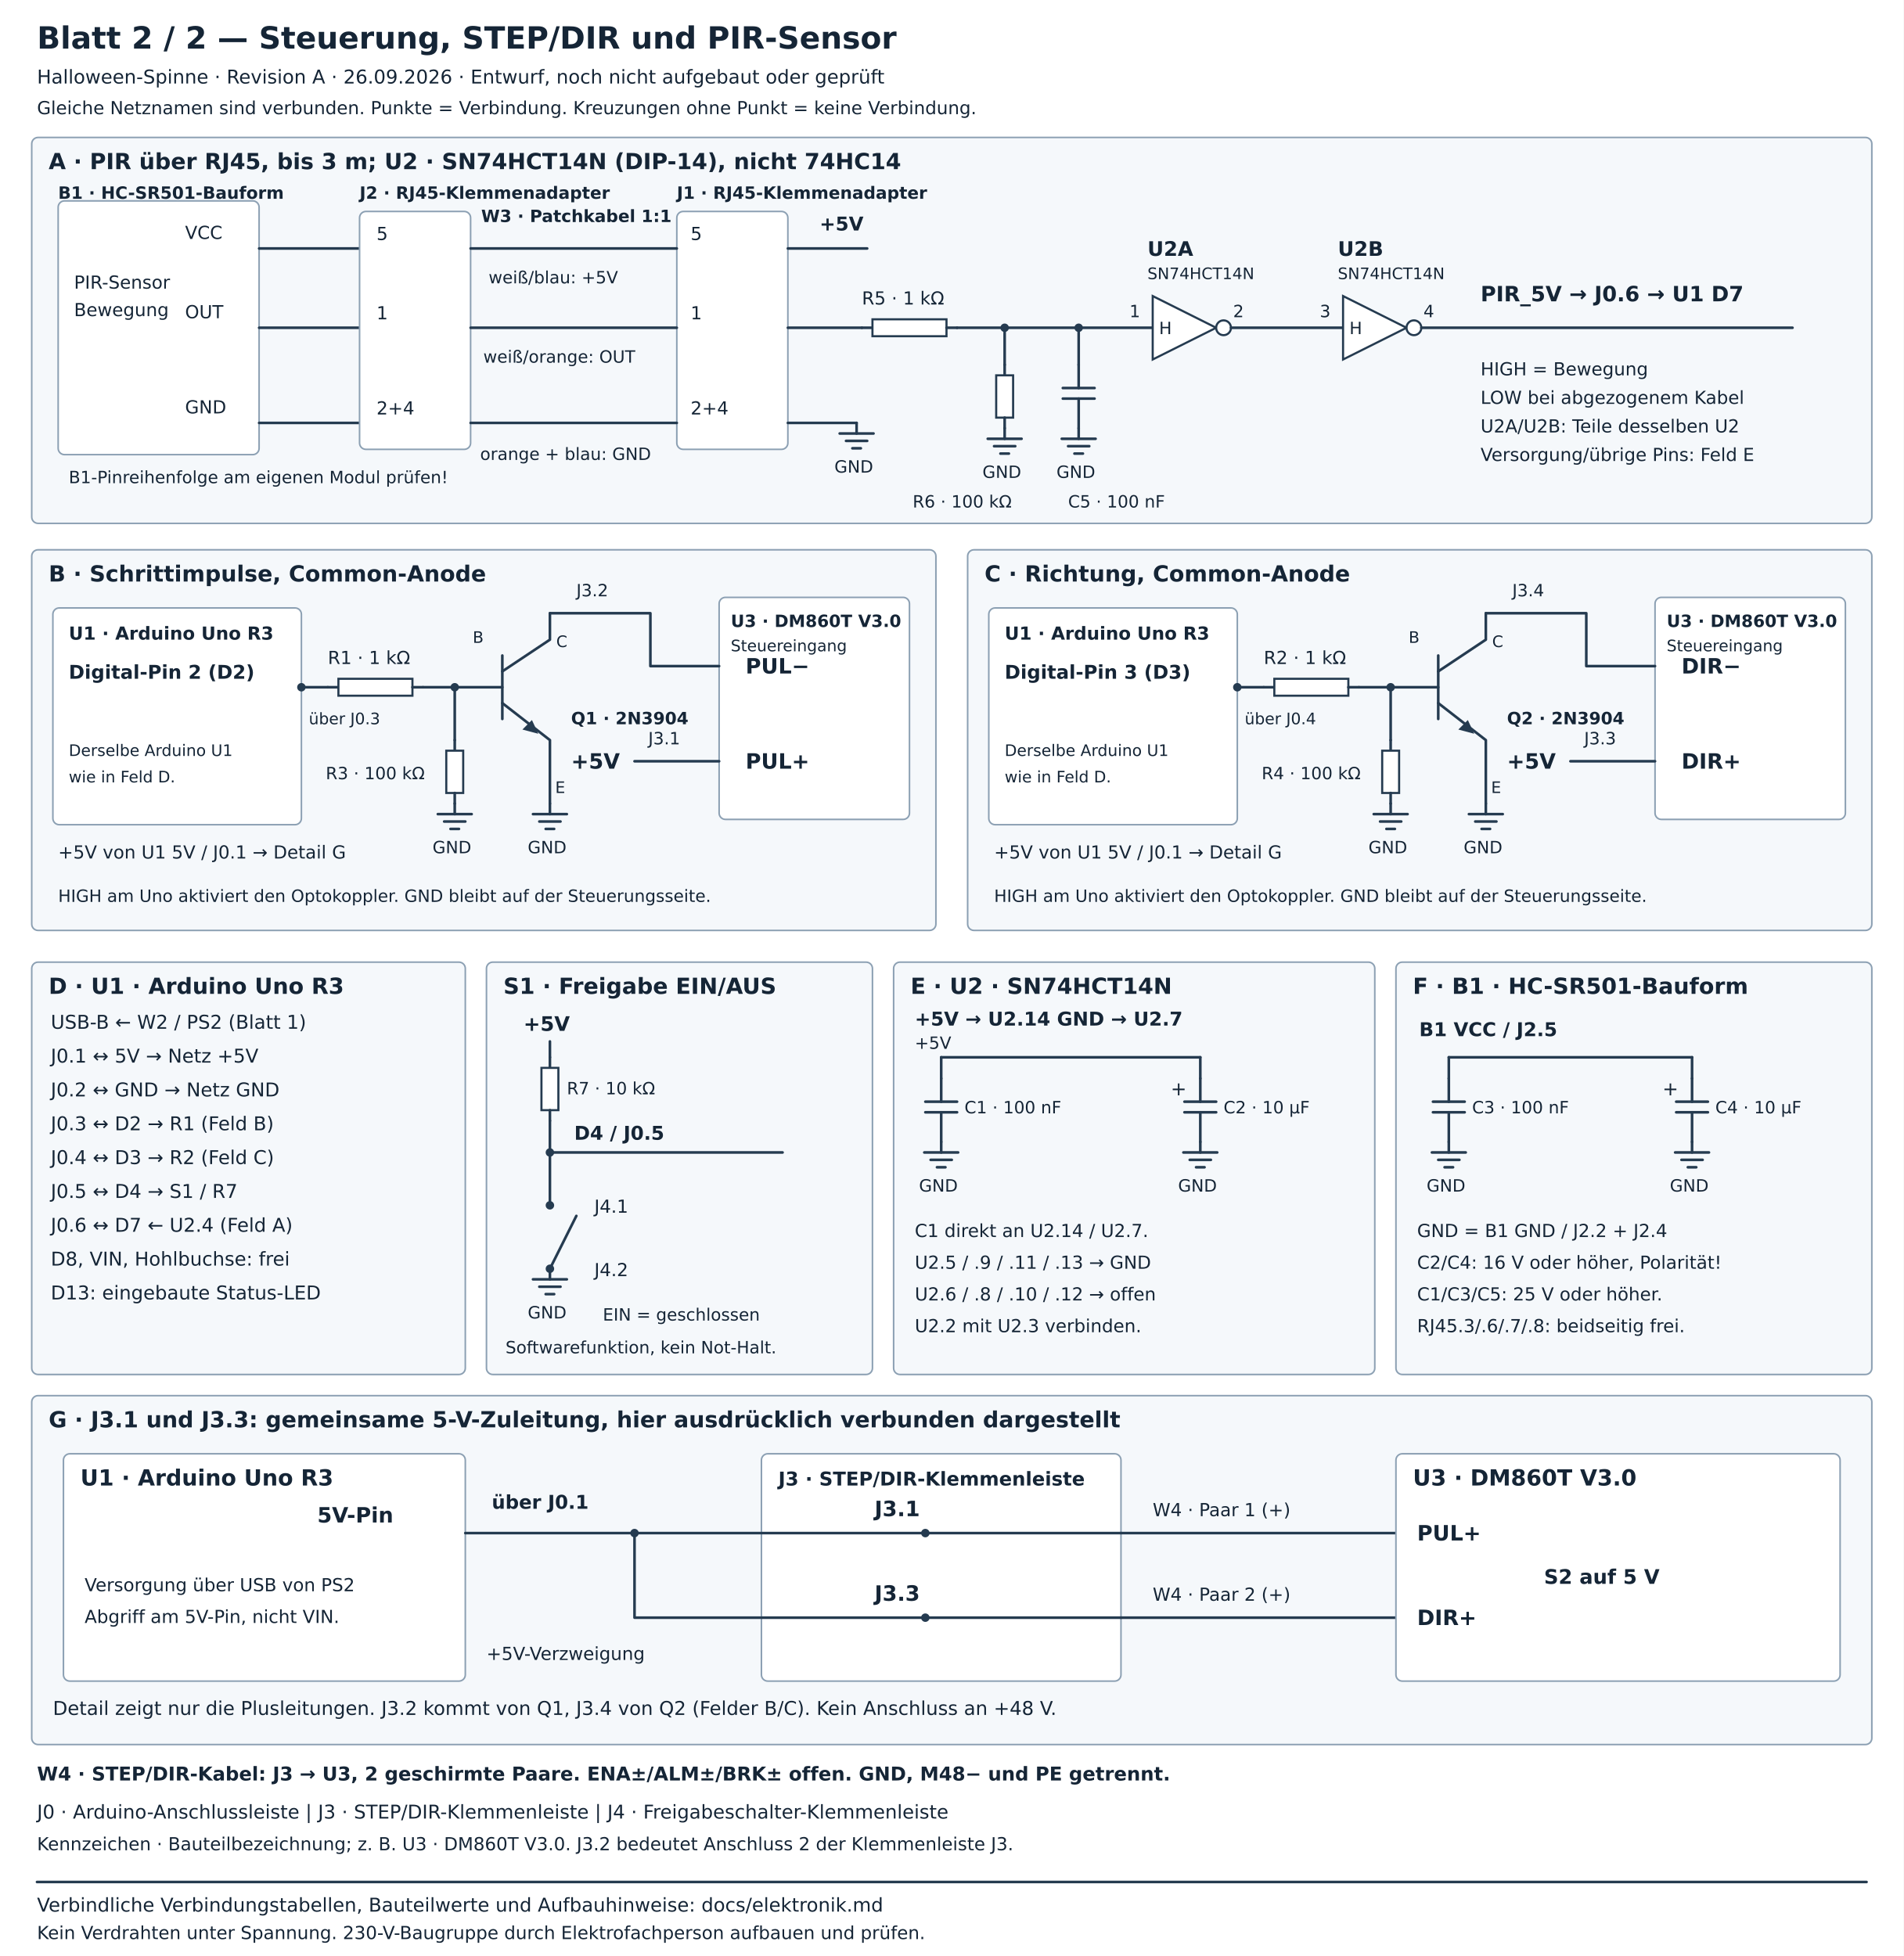
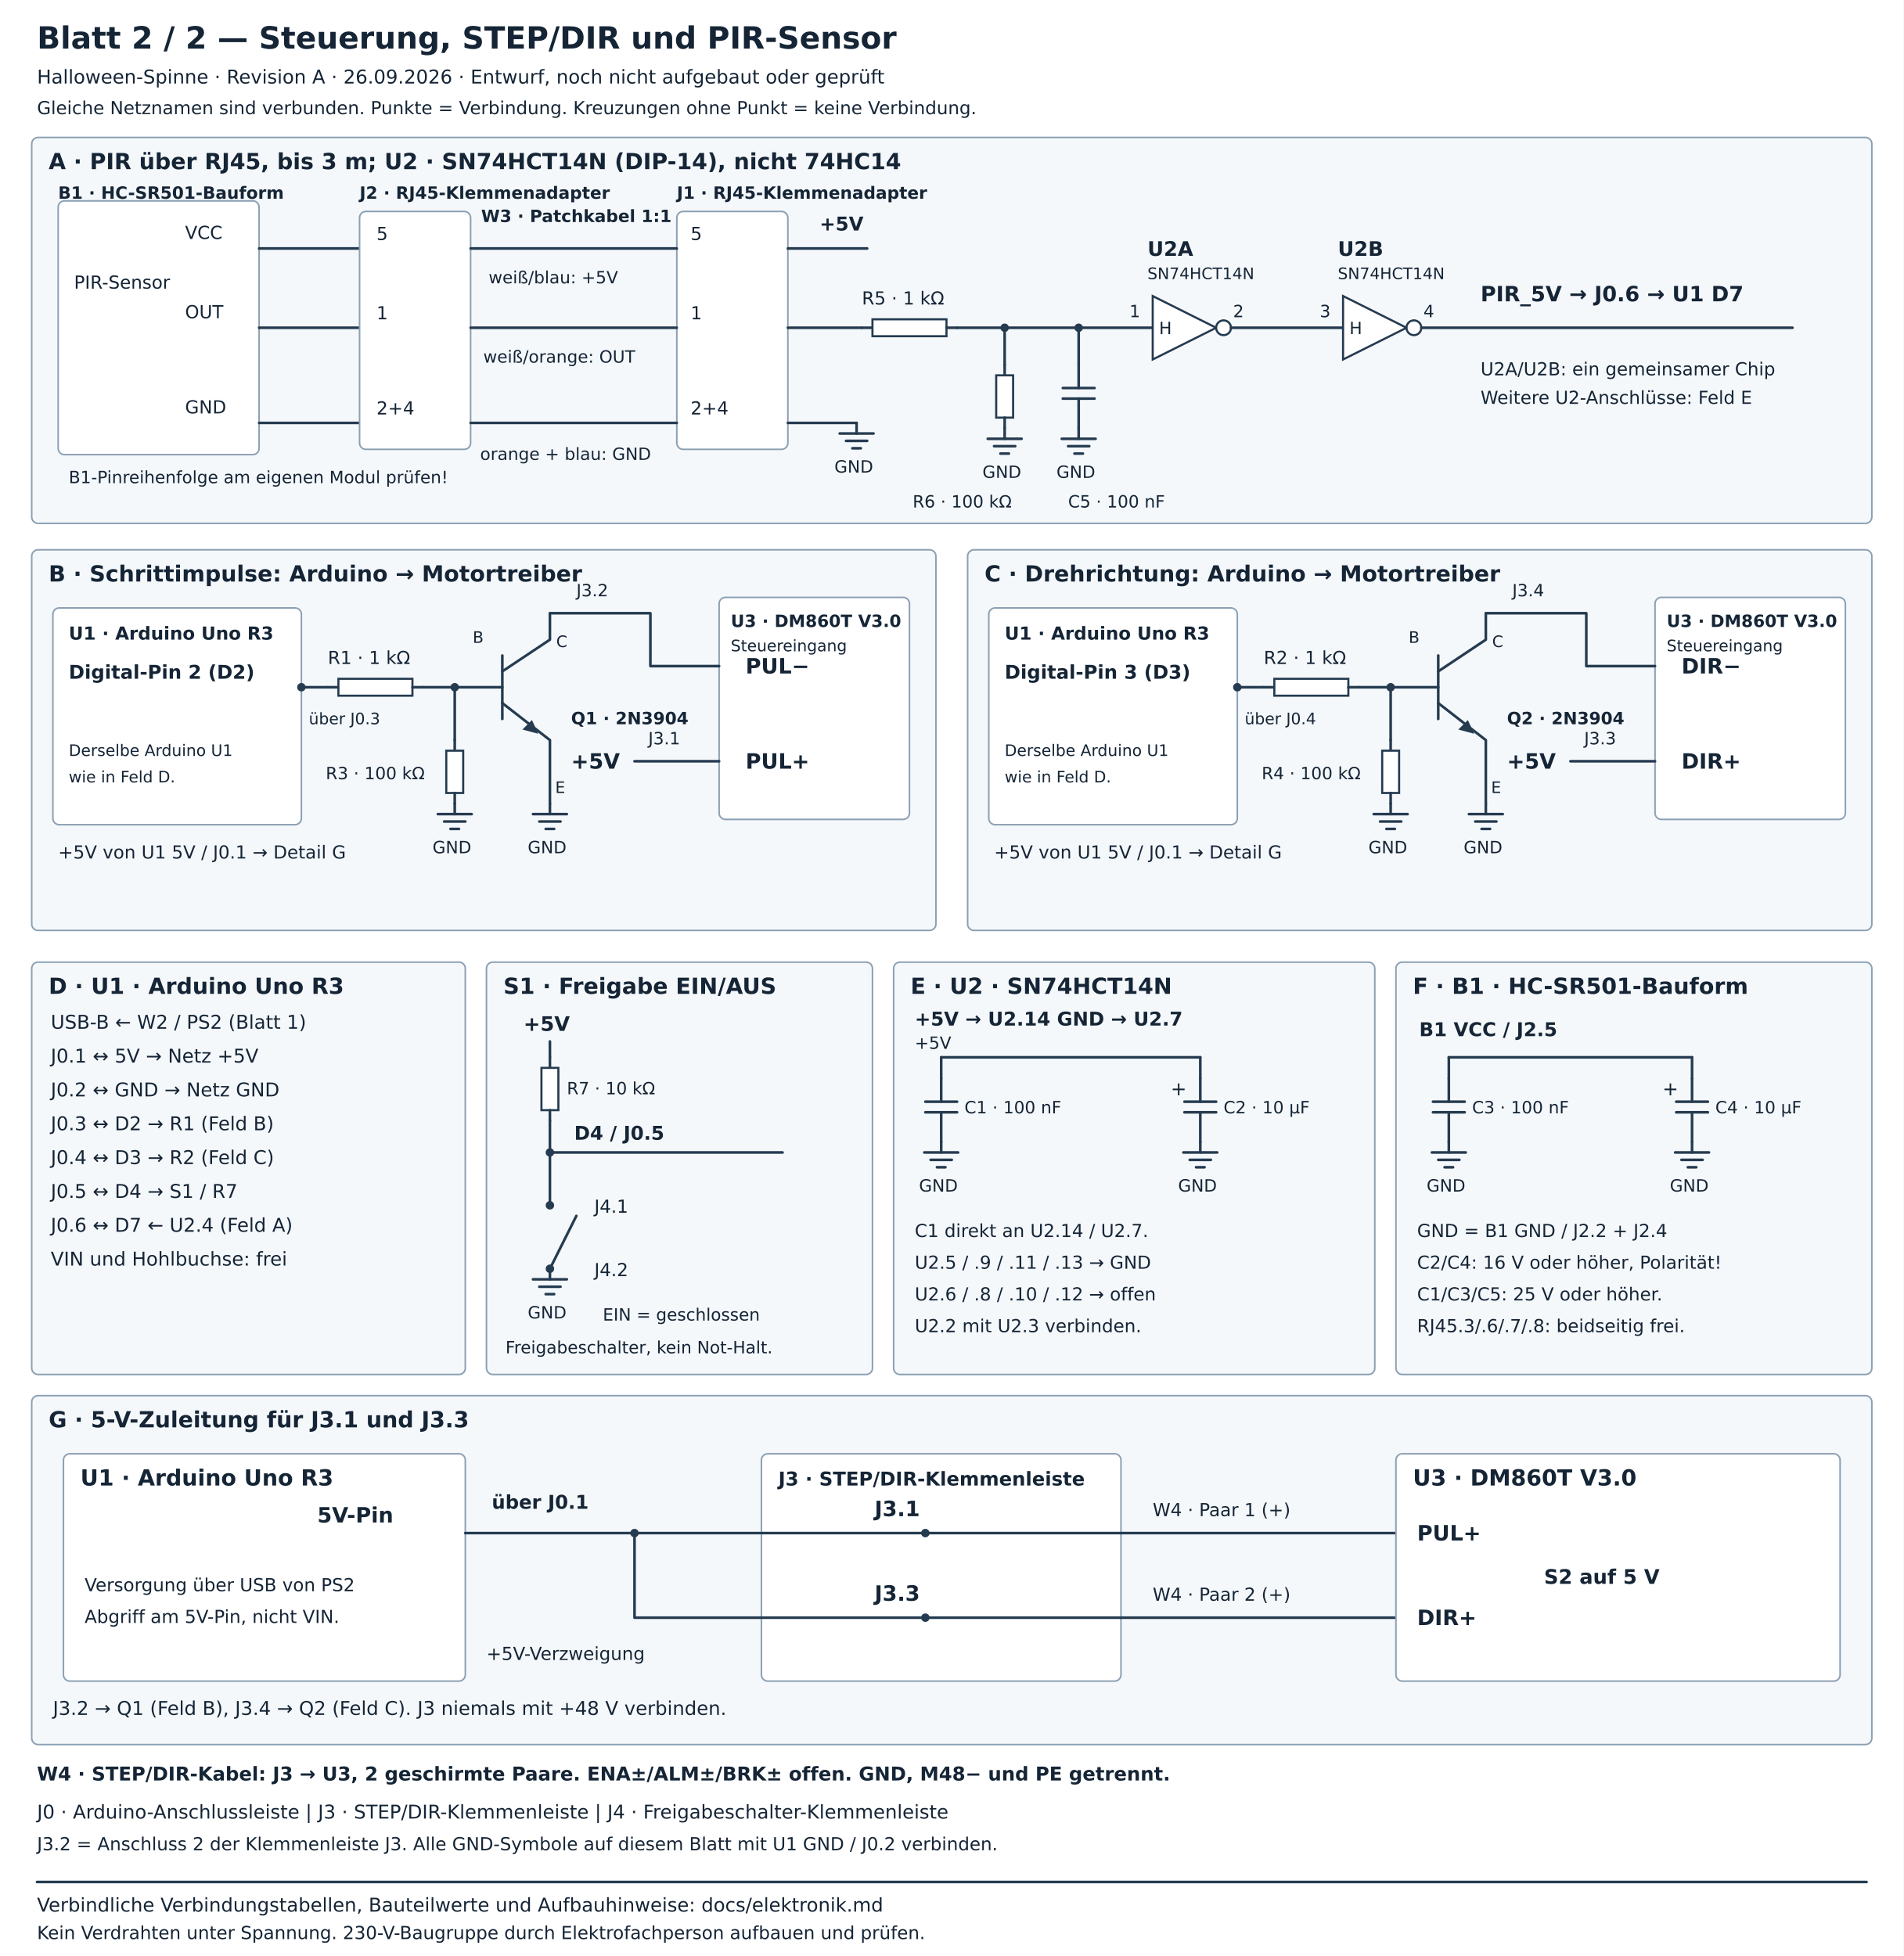
<svg xmlns="http://www.w3.org/2000/svg" width="1800" height="1850" viewBox="0 0 1800 1850">
  <style>text{font-family:DejaVu Sans,Arial,sans-serif;fill:#152536} .wire{fill:none;stroke:#253b50;stroke-width:2.5;stroke-linecap:round;stroke-linejoin:round}</style>
  <rect width="1800" height="1850" fill="white" />
  <text x="35" y="46" font-size="29" font-weight="bold">Blatt 2 / 2 — Steuerung, STEP/DIR und PIR-Sensor</text>
  <text x="35" y="79" font-size="18">Halloween-Spinne · Revision A · 26.09.2026 · Entwurf, noch nicht aufgebaut oder geprüft</text>
  <text x="35" y="108" font-size="17">Gleiche Netznamen sind verbunden. Punkte = Verbindung. Kreuzungen ohne Punkt = keine Verbindung.</text>
  <rect x="30" y="130" width="1740" height="365" rx="6" fill="#f5f8fb" stroke="#8ca0b3" stroke-width="1.5" />
  <text x="46" y="160" font-size="21" font-weight="bold">A · PIR über RJ45, bis 3 m; U2 · SN74HCT14N (DIP-14), nicht 74HC14</text>
  <rect x="55" y="190" width="190" height="240" rx="6" fill="white" stroke="#8ca0b3" stroke-width="1.5" />
  <text x="55" y="188" font-size="16" font-weight="bold">B1 · HC-SR501-Bauform</text>
  <text x="175" y="226" font-size="17">VCC</text>
  <polyline class="wire" points="245,235 340,235" />
  <text x="175" y="301" font-size="17">OUT</text>
  <polyline class="wire" points="245,310 340,310" />
  <text x="175" y="391" font-size="17">GND</text>
  <polyline class="wire" points="245,400 340,400" />
  <text x="70" y="273" font-size="17">PIR-Sensor</text>
-   <text x="70" y="299" font-size="17">Bewegung</text>
  <text x="65" y="457" font-size="16">B1-Pinreihenfolge am eigenen Modul prüfen!</text>
  <rect x="340" y="200" width="105" height="225" rx="6" fill="white" stroke="#8ca0b3" stroke-width="1.5" />
  <rect x="640" y="200" width="105" height="225" rx="6" fill="white" stroke="#8ca0b3" stroke-width="1.5" />
  <text x="340" y="188" font-size="16" font-weight="bold">J2 · RJ45-Klemmenadapter</text>
  <text x="640" y="188" font-size="16" font-weight="bold">J1 · RJ45-Klemmenadapter</text>
  <text x="356" y="227" font-size="17">5</text>
  <text x="653" y="227" font-size="17">5</text>
  <polyline class="wire" points="445,235 640,235" />
  <text x="356" y="302" font-size="17">1</text>
  <text x="653" y="302" font-size="17">1</text>
  <polyline class="wire" points="445,310 640,310" />
  <text x="356" y="392" font-size="17">2+4</text>
  <text x="653" y="392" font-size="17">2+4</text>
  <polyline class="wire" points="445,400 640,400" />
  <text x="455" y="210" font-size="16" font-weight="bold">W3 · Patchkabel 1:1</text>
  <text x="462" y="268" font-size="16">weiß/blau: +5V</text>
  <text x="457" y="343" font-size="16">weiß/orange: OUT</text>
  <text x="454" y="435" font-size="16">orange + blau: GND</text>
  <polyline class="wire" points="745,235 820,235" />
  <text x="775" y="218" font-size="18" font-weight="bold">+5V</text>
  <polyline class="wire" points="745,400 810,400" />
  <polyline class="wire" points="810,400 810,410" />
  <polyline class="wire" points="794,410 826,410" />
  <polyline class="wire" points="800,417 820,417" />
  <polyline class="wire" points="806,424 814,424" />
  <text x="789" y="447" font-size="16">GND</text>
  <polyline class="wire" points="745,310 815,310" />
  <polyline class="wire" points="815,310 825,310" />
  <rect x="825" y="302" width="70" height="16" fill="white" stroke="#253b50" stroke-width="2" />
  <polyline class="wire" points="895,310 905,310" />
  <text x="815" y="288" font-size="17">R5 · 1 kΩ</text>
  <polyline class="wire" points="905,310 1090,310" />
  <circle cx="950" cy="310" r="4" fill="#253b50" />
  <circle cx="1020" cy="310" r="4" fill="#253b50" />
  <polyline class="wire" points="950,310 950,345" />
  <polyline class="wire" points="950,345 950,355" />
  <rect x="942" y="355" width="16" height="40" fill="white" stroke="#253b50" stroke-width="2" />
  <polyline class="wire" points="950,395 950,405" />
  <text x="966" y="380" font-size="16" />
  <polyline class="wire" points="950,405 950,415" />
  <polyline class="wire" points="934,415 966,415" />
  <polyline class="wire" points="940,422 960,422" />
  <polyline class="wire" points="946,429 954,429" />
  <text x="929" y="452" font-size="16">GND</text>
  <polyline class="wire" points="1020,310 1020,345" />
  <polyline class="wire" points="1020,345 1020,367" />
  <polyline class="wire" points="1005,367 1035,367" />
  <polyline class="wire" points="1005,377 1035,377" />
  <polyline class="wire" points="1020,377 1020,405" />
  <text x="1042" y="378" font-size="16" />
  <polyline class="wire" points="1020,405 1020,415" />
  <polyline class="wire" points="1004,415 1036,415" />
  <polyline class="wire" points="1010,422 1030,422" />
  <polyline class="wire" points="1016,429 1024,429" />
  <text x="999" y="452" font-size="16">GND</text>
  <text x="863" y="480" font-size="16">R6 · 100 kΩ</text>
  <text x="1010" y="480" font-size="16">C5 · 100 nF</text>
  <path d="M1090,280 L1090,340 L1150,310 Z" fill="white" stroke="#253b50" stroke-width="2" />
  <circle cx="1157" cy="310" r="7" fill="white" stroke="#253b50" stroke-width="2" />
  <text x="1096" y="316" font-size="16">H</text>
  <text x="1085" y="242" font-size="19" font-weight="bold">U2A</text>
  <text x="1085" y="264" font-size="15">SN74HCT14N</text>
  <text x="1068" y="300" font-size="16">1</text>
  <text x="1166" y="300" font-size="16">2</text>
  <polyline class="wire" points="1164,310 1270,310" />
  <path d="M1270,280 L1270,340 L1330,310 Z" fill="white" stroke="#253b50" stroke-width="2" />
  <circle cx="1337" cy="310" r="7" fill="white" stroke="#253b50" stroke-width="2" />
  <text x="1276" y="316" font-size="16">H</text>
  <text x="1265" y="242" font-size="19" font-weight="bold">U2B</text>
  <text x="1265" y="264" font-size="15">SN74HCT14N</text>
  <text x="1248" y="300" font-size="16">3</text>
  <text x="1346" y="300" font-size="16">4</text>
  <polyline class="wire" points="1344,310 1695,310" />
  <text x="1400" y="285" font-size="20" font-weight="bold">PIR_5V → J0.6 → U1 D7</text>
-   <text x="1400" y="355" font-size="17">HIGH = Bewegung</text>
-   <text x="1400" y="382" font-size="17">LOW bei abgezogenem Kabel</text>
-   <text x="1400" y="409" font-size="17">U2A/U2B: Teile desselben U2</text>
-   <text x="1400" y="436" font-size="17">Versorgung/übrige Pins: Feld E</text>
+   <text x="1400" y="355" font-size="17">U2A/U2B: ein gemeinsamer Chip</text>
+   <text x="1400" y="382" font-size="17">Weitere U2-Anschlüsse: Feld E</text>
  <rect x="30" y="520" width="855" height="360" rx="6" fill="#f5f8fb" stroke="#8ca0b3" stroke-width="1.5" />
-   <text x="46" y="550" font-size="21" font-weight="bold">B · Schrittimpulse, Common-Anode</text>
+   <text x="46" y="550" font-size="21" font-weight="bold">B · Schrittimpulse: Arduino → Motortreiber</text>
  <rect x="50" y="575" width="235" height="205" rx="6" fill="white" stroke="#8ca0b3" stroke-width="1.5" />
  <text x="65" y="605" font-size="17" font-weight="bold">U1 · Arduino Uno R3</text>
  <text x="65" y="642" font-size="18" font-weight="bold">Digital-Pin 2 (D2)</text>
  <text x="65" y="715" font-size="15">Derselbe Arduino U1</text>
  <text x="65" y="740" font-size="15">wie in Feld D.</text>
  <circle cx="285" cy="650" r="4" fill="#253b50" />
  <polyline class="wire" points="285,650 310,650" />
  <polyline class="wire" points="310,650 320,650" />
  <rect x="320" y="642" width="70" height="16" fill="white" stroke="#253b50" stroke-width="2" />
  <polyline class="wire" points="390,650 400,650" />
  <text x="310" y="628" font-size="17">R1 · 1 kΩ</text>
  <text x="292" y="685" font-size="15">über J0.3</text>
  <polyline class="wire" points="400,650 475,650" />
  <circle cx="430" cy="650" r="4" fill="#253b50" />
  <polyline class="wire" points="430,650 430,700" />
  <polyline class="wire" points="430,700 430,710" />
  <rect x="422" y="710" width="16" height="40" fill="white" stroke="#253b50" stroke-width="2" />
  <polyline class="wire" points="430,750 430,760" />
  <text x="446" y="735" font-size="16" />
  <polyline class="wire" points="430,760 430,770" />
  <polyline class="wire" points="414,770 446,770" />
  <polyline class="wire" points="420,777 440,777" />
  <polyline class="wire" points="426,784 434,784" />
  <text x="409" y="807" font-size="16">GND</text>
  <text x="308" y="737" font-size="16">R3 · 100 kΩ</text>
  <polyline class="wire" points="475,620 475,680" />
  <polyline class="wire" points="475,635 520,605 520,580" />
  <polyline class="wire" points="475,665 520,700 520,760" />
  <path d="M503,681 L509,694 L494,690 Z" fill="#253b50" />
  <polyline class="wire" points="520,760 520,770" />
  <polyline class="wire" points="504,770 536,770" />
  <polyline class="wire" points="510,777 530,777" />
  <polyline class="wire" points="516,784 524,784" />
  <text x="499" y="807" font-size="16">GND</text>
  <text x="540" y="685" font-size="16" font-weight="bold">Q1 · 2N3904</text>
  <text x="447" y="608" font-size="15">B</text>
  <text x="526" y="612" font-size="15">C</text>
  <text x="525" y="750" font-size="15">E</text>
  <rect x="680" y="565" width="180" height="210" rx="6" fill="white" stroke="#8ca0b3" stroke-width="1.5" />
  <text x="691" y="593" font-size="16" font-weight="bold">U3 · DM860T V3.0</text>
  <text x="691" y="616" font-size="15">Steuereingang</text>
  <polyline class="wire" points="520,580 615,580 615,630 680,630" />
  <text x="545" y="564" font-size="16">J3.2</text>
  <text x="705" y="637" font-size="20" font-weight="bold">PUL−</text>
  <polyline class="wire" points="600,720 680,720" />
  <text x="540" y="727" font-size="20" font-weight="bold">+5V</text>
  <text x="613" y="704" font-size="16">J3.1</text>
  <text x="705" y="727" font-size="20" font-weight="bold">PUL+</text>
  <text x="55" y="812" font-size="17">+5V von U1 5V / J0.1 → Detail G</text>
-   <text x="55" y="853" font-size="16">HIGH am Uno aktiviert den Optokoppler. GND bleibt auf der Steuerungsseite.</text>
  <rect x="915" y="520" width="855" height="360" rx="6" fill="#f5f8fb" stroke="#8ca0b3" stroke-width="1.5" />
-   <text x="931" y="550" font-size="21" font-weight="bold">C · Richtung, Common-Anode</text>
+   <text x="931" y="550" font-size="21" font-weight="bold">C · Drehrichtung: Arduino → Motortreiber</text>
  <rect x="935" y="575" width="235" height="205" rx="6" fill="white" stroke="#8ca0b3" stroke-width="1.5" />
  <text x="950" y="605" font-size="17" font-weight="bold">U1 · Arduino Uno R3</text>
  <text x="950" y="642" font-size="18" font-weight="bold">Digital-Pin 3 (D3)</text>
  <text x="950" y="715" font-size="15">Derselbe Arduino U1</text>
  <text x="950" y="740" font-size="15">wie in Feld D.</text>
  <circle cx="1170" cy="650" r="4" fill="#253b50" />
  <polyline class="wire" points="1170,650 1195,650" />
  <polyline class="wire" points="1195,650 1205,650" />
  <rect x="1205" y="642" width="70" height="16" fill="white" stroke="#253b50" stroke-width="2" />
  <polyline class="wire" points="1275,650 1285,650" />
  <text x="1195" y="628" font-size="17">R2 · 1 kΩ</text>
  <text x="1177" y="685" font-size="15">über J0.4</text>
  <polyline class="wire" points="1285,650 1360,650" />
  <circle cx="1315" cy="650" r="4" fill="#253b50" />
  <polyline class="wire" points="1315,650 1315,700" />
  <polyline class="wire" points="1315,700 1315,710" />
  <rect x="1307" y="710" width="16" height="40" fill="white" stroke="#253b50" stroke-width="2" />
  <polyline class="wire" points="1315,750 1315,760" />
  <text x="1331" y="735" font-size="16" />
  <polyline class="wire" points="1315,760 1315,770" />
  <polyline class="wire" points="1299,770 1331,770" />
  <polyline class="wire" points="1305,777 1325,777" />
  <polyline class="wire" points="1311,784 1319,784" />
  <text x="1294" y="807" font-size="16">GND</text>
  <text x="1193" y="737" font-size="16">R4 · 100 kΩ</text>
  <polyline class="wire" points="1360,620 1360,680" />
  <polyline class="wire" points="1360,635 1405,605 1405,580" />
  <polyline class="wire" points="1360,665 1405,700 1405,760" />
  <path d="M1388,681 L1394,694 L1379,690 Z" fill="#253b50" />
  <polyline class="wire" points="1405,760 1405,770" />
  <polyline class="wire" points="1389,770 1421,770" />
  <polyline class="wire" points="1395,777 1415,777" />
  <polyline class="wire" points="1401,784 1409,784" />
  <text x="1384" y="807" font-size="16">GND</text>
  <text x="1425" y="685" font-size="16" font-weight="bold">Q2 · 2N3904</text>
  <text x="1332" y="608" font-size="15">B</text>
  <text x="1411" y="612" font-size="15">C</text>
  <text x="1410" y="750" font-size="15">E</text>
  <rect x="1565" y="565" width="180" height="210" rx="6" fill="white" stroke="#8ca0b3" stroke-width="1.5" />
  <text x="1576" y="593" font-size="16" font-weight="bold">U3 · DM860T V3.0</text>
  <text x="1576" y="616" font-size="15">Steuereingang</text>
  <polyline class="wire" points="1405,580 1500,580 1500,630 1565,630" />
  <text x="1430" y="564" font-size="16">J3.4</text>
  <text x="1590" y="637" font-size="20" font-weight="bold">DIR−</text>
  <polyline class="wire" points="1485,720 1565,720" />
  <text x="1425" y="727" font-size="20" font-weight="bold">+5V</text>
  <text x="1498" y="704" font-size="16">J3.3</text>
  <text x="1590" y="727" font-size="20" font-weight="bold">DIR+</text>
  <text x="940" y="812" font-size="17">+5V von U1 5V / J0.1 → Detail G</text>
-   <text x="940" y="853" font-size="16">HIGH am Uno aktiviert den Optokoppler. GND bleibt auf der Steuerungsseite.</text>
  <rect x="30" y="910" width="410" height="390" rx="6" fill="#f5f8fb" stroke="#8ca0b3" stroke-width="1.5" />
  <text x="46" y="940" font-size="21" font-weight="bold">D · U1 · Arduino Uno R3</text>
  <text x="48" y="973" font-size="18">USB-B ← W2 / PS2 (Blatt 1)</text>
  <text x="48" y="1005" font-size="18">J0.1 ↔ 5V → Netz +5V</text>
  <text x="48" y="1037" font-size="18">J0.2 ↔ GND → Netz GND</text>
  <text x="48" y="1069" font-size="18">J0.3 ↔ D2 → R1 (Feld B)</text>
  <text x="48" y="1101" font-size="18">J0.4 ↔ D3 → R2 (Feld C)</text>
  <text x="48" y="1133" font-size="18">J0.5 ↔ D4 → S1 / R7</text>
  <text x="48" y="1165" font-size="18">J0.6 ↔ D7 ← U2.4 (Feld A)</text>
-   <text x="48" y="1197" font-size="18">D8, VIN, Hohlbuchse: frei</text>
-   <text x="48" y="1229" font-size="18">D13: eingebaute Status-LED</text>
+   <text x="48" y="1197" font-size="18">VIN und Hohlbuchse: frei</text>
  <rect x="460" y="910" width="365" height="390" rx="6" fill="#f5f8fb" stroke="#8ca0b3" stroke-width="1.5" />
  <text x="476" y="940" font-size="21" font-weight="bold">S1 · Freigabe EIN/AUS</text>
  <text x="495" y="975" font-size="19" font-weight="bold">+5V</text>
  <polyline class="wire" points="520,985 520,1000" />
  <polyline class="wire" points="520,1000 520,1010" />
  <rect x="512" y="1010" width="16" height="40" fill="white" stroke="#253b50" stroke-width="2" />
  <polyline class="wire" points="520,1050 520,1060" />
  <text x="536" y="1035" font-size="16">R7 · 10 kΩ</text>
  <polyline class="wire" points="520,1060 520,1090 740,1090" />
  <circle cx="520" cy="1090" r="4" fill="#253b50" />
  <text x="543" y="1078" font-size="18" font-weight="bold">D4 / J0.5</text>
  <polyline class="wire" points="520,1090 520,1140" />
  <circle cx="520" cy="1140" r="4" fill="#253b50" />
  <circle cx="520" cy="1200" r="4" fill="#253b50" />
  <polyline class="wire" points="520,1200 545,1150" />
  <polyline class="wire" points="520,1200 520,1210" />
  <polyline class="wire" points="504,1210 536,1210" />
  <polyline class="wire" points="510,1217 530,1217" />
  <polyline class="wire" points="516,1224 524,1224" />
  <text x="499" y="1247" font-size="16">GND</text>
  <text x="562" y="1147" font-size="17">J4.1</text>
  <text x="562" y="1207" font-size="17">J4.2</text>
  <text x="570" y="1249" font-size="16">EIN = geschlossen</text>
-   <text x="478" y="1280" font-size="16">Softwarefunktion, kein Not-Halt.</text>
+   <text x="478" y="1280" font-size="16">Freigabeschalter, kein Not-Halt.</text>
  <rect x="845" y="910" width="455" height="390" rx="6" fill="#f5f8fb" stroke="#8ca0b3" stroke-width="1.5" />
  <text x="861" y="940" font-size="21" font-weight="bold">E · U2 · SN74HCT14N</text>
  <text x="865" y="970" font-size="18" font-weight="bold">+5V → U2.14    GND → U2.7</text>
  <polyline class="wire" points="890,1000 1135,1000" />
  <text x="865" y="992" font-size="16">+5V</text>
  <polyline class="wire" points="890,1020 890,1042" />
  <polyline class="wire" points="875,1042 905,1042" />
  <polyline class="wire" points="875,1052 905,1052" />
  <polyline class="wire" points="890,1052 890,1080" />
  <text x="912" y="1053" font-size="16">C1 · 100 nF</text>
  <polyline class="wire" points="890,1000 890,1020" />
  <polyline class="wire" points="890,1080 890,1090" />
  <polyline class="wire" points="874,1090 906,1090" />
  <polyline class="wire" points="880,1097 900,1097" />
  <polyline class="wire" points="886,1104 894,1104" />
  <text x="869" y="1127" font-size="16">GND</text>
  <polyline class="wire" points="1135,1020 1135,1042" />
  <polyline class="wire" points="1120,1042 1150,1042" />
  <polyline class="wire" points="1120,1052 1150,1052" />
  <polyline class="wire" points="1135,1052 1135,1080" />
  <text x="1157" y="1053" font-size="16">C2 · 10 µF</text>
  <text x="1107" y="1036" font-size="18">+</text>
  <polyline class="wire" points="1135,1000 1135,1020" />
  <polyline class="wire" points="1135,1080 1135,1090" />
  <polyline class="wire" points="1119,1090 1151,1090" />
  <polyline class="wire" points="1125,1097 1145,1097" />
  <polyline class="wire" points="1131,1104 1139,1104" />
  <text x="1114" y="1127" font-size="16">GND</text>
  <text x="865" y="1170" font-size="17">C1 direkt an U2.14 / U2.7.</text>
  <text x="865" y="1200" font-size="17">U2.5 / .9 / .11 / .13 → GND</text>
  <text x="865" y="1230" font-size="17">U2.6 / .8 / .10 / .12 → offen</text>
  <text x="865" y="1260" font-size="17">U2.2 mit U2.3 verbinden.</text>
  <rect x="1320" y="910" width="450" height="390" rx="6" fill="#f5f8fb" stroke="#8ca0b3" stroke-width="1.5" />
  <text x="1336" y="940" font-size="21" font-weight="bold">F · B1 · HC-SR501-Bauform</text>
  <polyline class="wire" points="1370,1000 1600,1000" />
  <text x="1342" y="980" font-size="18" font-weight="bold">B1 VCC / J2.5</text>
  <polyline class="wire" points="1370,1020 1370,1042" />
  <polyline class="wire" points="1355,1042 1385,1042" />
  <polyline class="wire" points="1355,1052 1385,1052" />
  <polyline class="wire" points="1370,1052 1370,1080" />
  <text x="1392" y="1053" font-size="16">C3 · 100 nF</text>
  <polyline class="wire" points="1370,1000 1370,1020" />
  <polyline class="wire" points="1370,1080 1370,1090" />
  <polyline class="wire" points="1354,1090 1386,1090" />
  <polyline class="wire" points="1360,1097 1380,1097" />
  <polyline class="wire" points="1366,1104 1374,1104" />
  <text x="1349" y="1127" font-size="16">GND</text>
  <polyline class="wire" points="1600,1020 1600,1042" />
  <polyline class="wire" points="1585,1042 1615,1042" />
  <polyline class="wire" points="1585,1052 1615,1052" />
  <polyline class="wire" points="1600,1052 1600,1080" />
  <text x="1622" y="1053" font-size="16">C4 · 10 µF</text>
  <text x="1572" y="1036" font-size="18">+</text>
  <polyline class="wire" points="1600,1000 1600,1020" />
  <polyline class="wire" points="1600,1080 1600,1090" />
  <polyline class="wire" points="1584,1090 1616,1090" />
  <polyline class="wire" points="1590,1097 1610,1097" />
  <polyline class="wire" points="1596,1104 1604,1104" />
  <text x="1579" y="1127" font-size="16">GND</text>
  <text x="1340" y="1170" font-size="17">GND = B1 GND / J2.2 + J2.4</text>
  <text x="1340" y="1200" font-size="17">C2/C4: 16 V oder höher, Polarität!</text>
  <text x="1340" y="1230" font-size="17">C1/C3/C5: 25 V oder höher.</text>
  <text x="1340" y="1260" font-size="17">RJ45.3/.6/.7/.8: beidseitig frei.</text>
  <rect x="30" y="1320" width="1740" height="330" rx="6" fill="#f5f8fb" stroke="#8ca0b3" stroke-width="1.5" />
-   <text x="46" y="1350" font-size="21" font-weight="bold">G · J3.1 und J3.3: gemeinsame 5-V-Zuleitung, hier ausdrücklich verbunden dargestellt</text>
+   <text x="46" y="1350" font-size="21" font-weight="bold">G · 5-V-Zuleitung für J3.1 und J3.3</text>
  <rect x="60" y="1375" width="380" height="215" rx="6" fill="white" stroke="#8ca0b3" stroke-width="1.5" />
  <text x="76" y="1405" font-size="21" font-weight="bold">U1 · Arduino Uno R3</text>
  <text x="300" y="1440" font-size="20" font-weight="bold">5V-Pin</text>
  <text x="80" y="1505" font-size="17">Versorgung über USB von PS2</text>
  <text x="80" y="1535" font-size="17">Abgriff am 5V-Pin, nicht VIN.</text>
  <polyline class="wire" points="440,1450 720,1450" />
  <text x="465" y="1427" font-size="18" font-weight="bold">über J0.1</text>
  <circle cx="600" cy="1450" r="4" fill="#253b50" />
  <polyline class="wire" points="600,1450 600,1530 720,1530" />
  <text x="460" y="1570" font-size="17">+5V-Verzweigung</text>
  <rect x="720" y="1375" width="340" height="215" rx="6" fill="white" stroke="#8ca0b3" stroke-width="1.5" />
  <text x="736" y="1405" font-size="18" font-weight="bold">J3 · STEP/DIR-Klemmenleiste</text>
  <polyline class="wire" points="720,1450 1060,1450" />
  <circle cx="875" cy="1450" r="4" fill="#253b50" />
  <text x="827" y="1434" font-size="20" font-weight="bold">J3.1</text>
  <polyline class="wire" points="1060,1450 1320,1450" />
  <text x="1090" y="1434" font-size="17">W4 · Paar 1 (+)</text>
  <polyline class="wire" points="720,1530 1060,1530" />
  <circle cx="875" cy="1530" r="4" fill="#253b50" />
  <text x="827" y="1514" font-size="20" font-weight="bold">J3.3</text>
  <polyline class="wire" points="1060,1530 1320,1530" />
  <text x="1090" y="1514" font-size="17">W4 · Paar 2 (+)</text>
  <rect x="1320" y="1375" width="420" height="215" rx="6" fill="white" stroke="#8ca0b3" stroke-width="1.5" />
  <text x="1336" y="1405" font-size="21" font-weight="bold">U3 · DM860T V3.0</text>
  <text x="1340" y="1457" font-size="20" font-weight="bold">PUL+</text>
  <text x="1340" y="1537" font-size="20" font-weight="bold">DIR+</text>
  <text x="1460" y="1498" font-size="19" font-weight="bold">S2 auf 5 V</text>
-   <text x="50" y="1622" font-size="18">Detail zeigt nur die Plusleitungen. J3.2 kommt von Q1, J3.4 von Q2 (Felder B/C). Kein Anschluss an +48 V.</text>
+   <text x="50" y="1622" font-size="18">J3.2 → Q1 (Feld B), J3.4 → Q2 (Feld C). J3 niemals mit +48 V verbinden.</text>
  <text x="35" y="1684" font-size="18" font-weight="bold">W4 · STEP/DIR-Kabel: J3 → U3, 2 geschirmte Paare. ENA±/ALM±/BRK± offen. GND, M48− und PE getrennt.</text>
  <text x="35" y="1720" font-size="18">J0 · Arduino-Anschlussleiste   |   J3 · STEP/DIR-Klemmenleiste   |   J4 · Freigabeschalter-Klemmenleiste</text>
-   <text x="35" y="1750" font-size="17">Kennzeichen · Bauteilbezeichnung; z. B. U3 · DM860T V3.0. J3.2 bedeutet Anschluss 2 der Klemmenleiste J3.</text>
+   <text x="35" y="1750" font-size="17">J3.2 = Anschluss 2 der Klemmenleiste J3. Alle GND-Symbole auf diesem Blatt mit U1 GND / J0.2 verbinden.</text>
  <polyline class="wire" points="35,1780 1765,1780" />
  <text x="35" y="1808" font-size="18">Verbindliche Verbindungstabellen, Bauteilwerte und Aufbauhinweise: docs/elektronik.md</text>
  <text x="35" y="1834" font-size="17">Kein Verdrahten unter Spannung. 230-V-Baugruppe durch Elektrofachperson aufbauen und prüfen.</text>
</svg>
